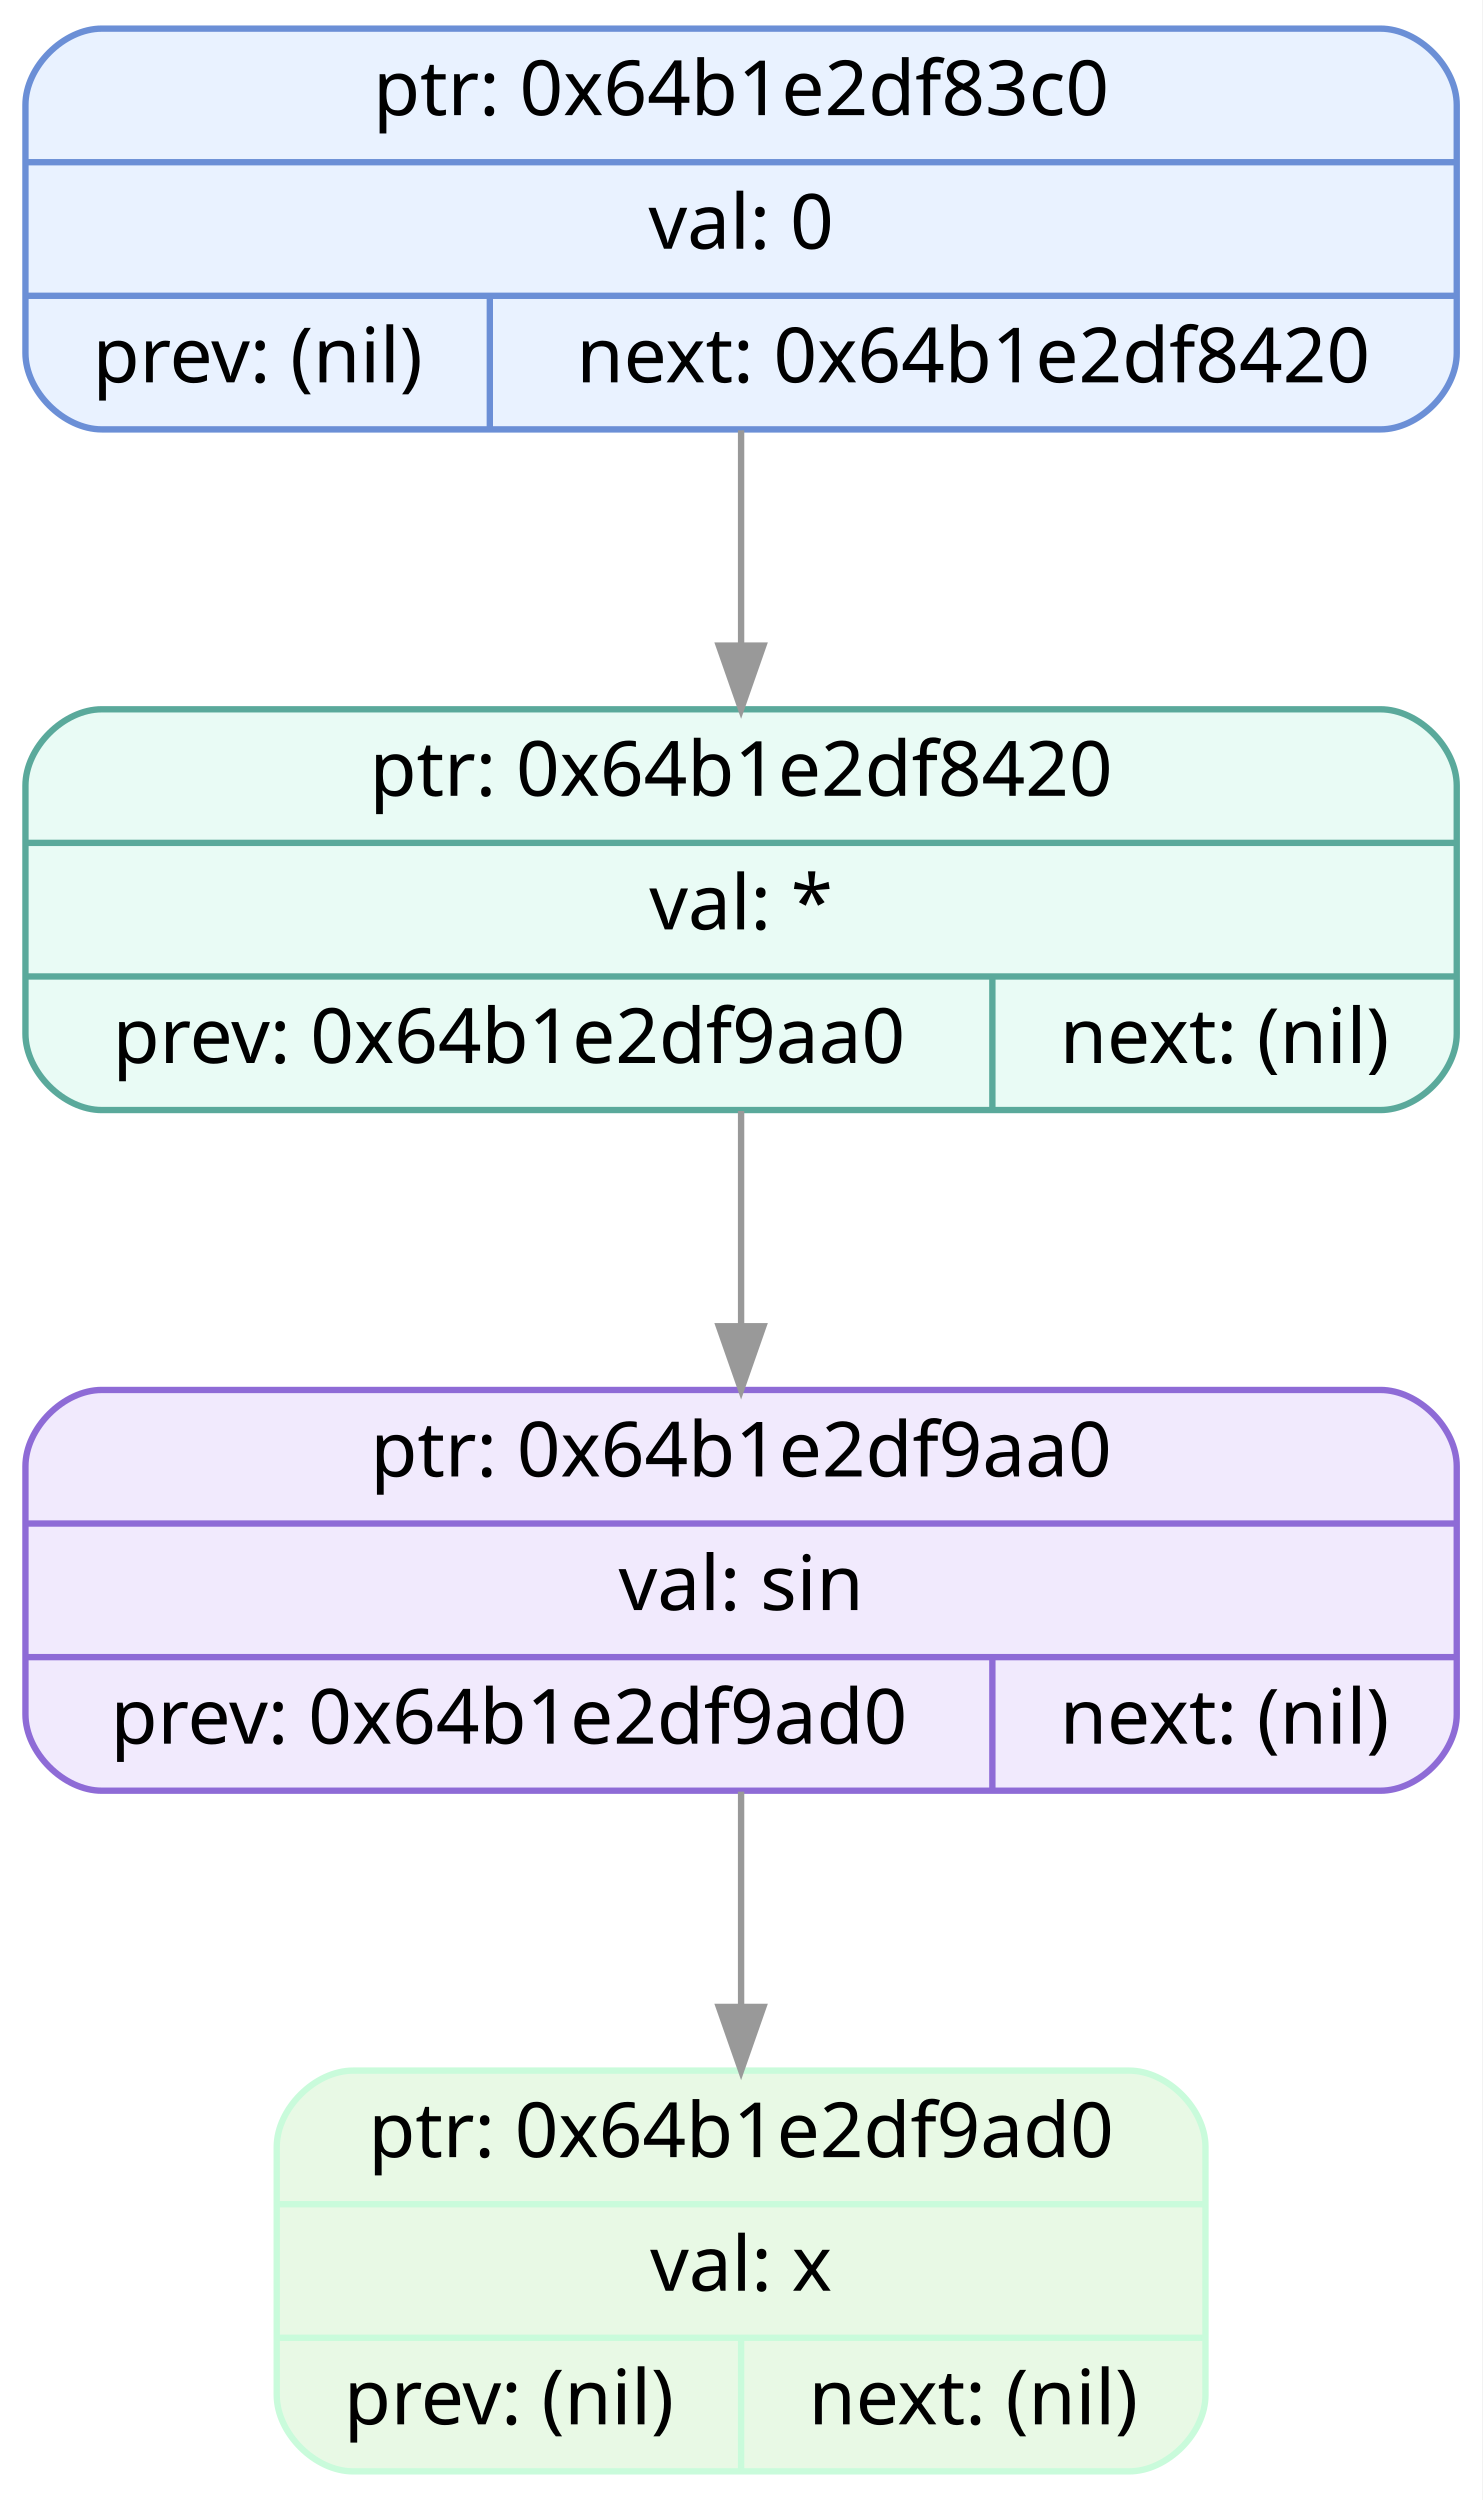
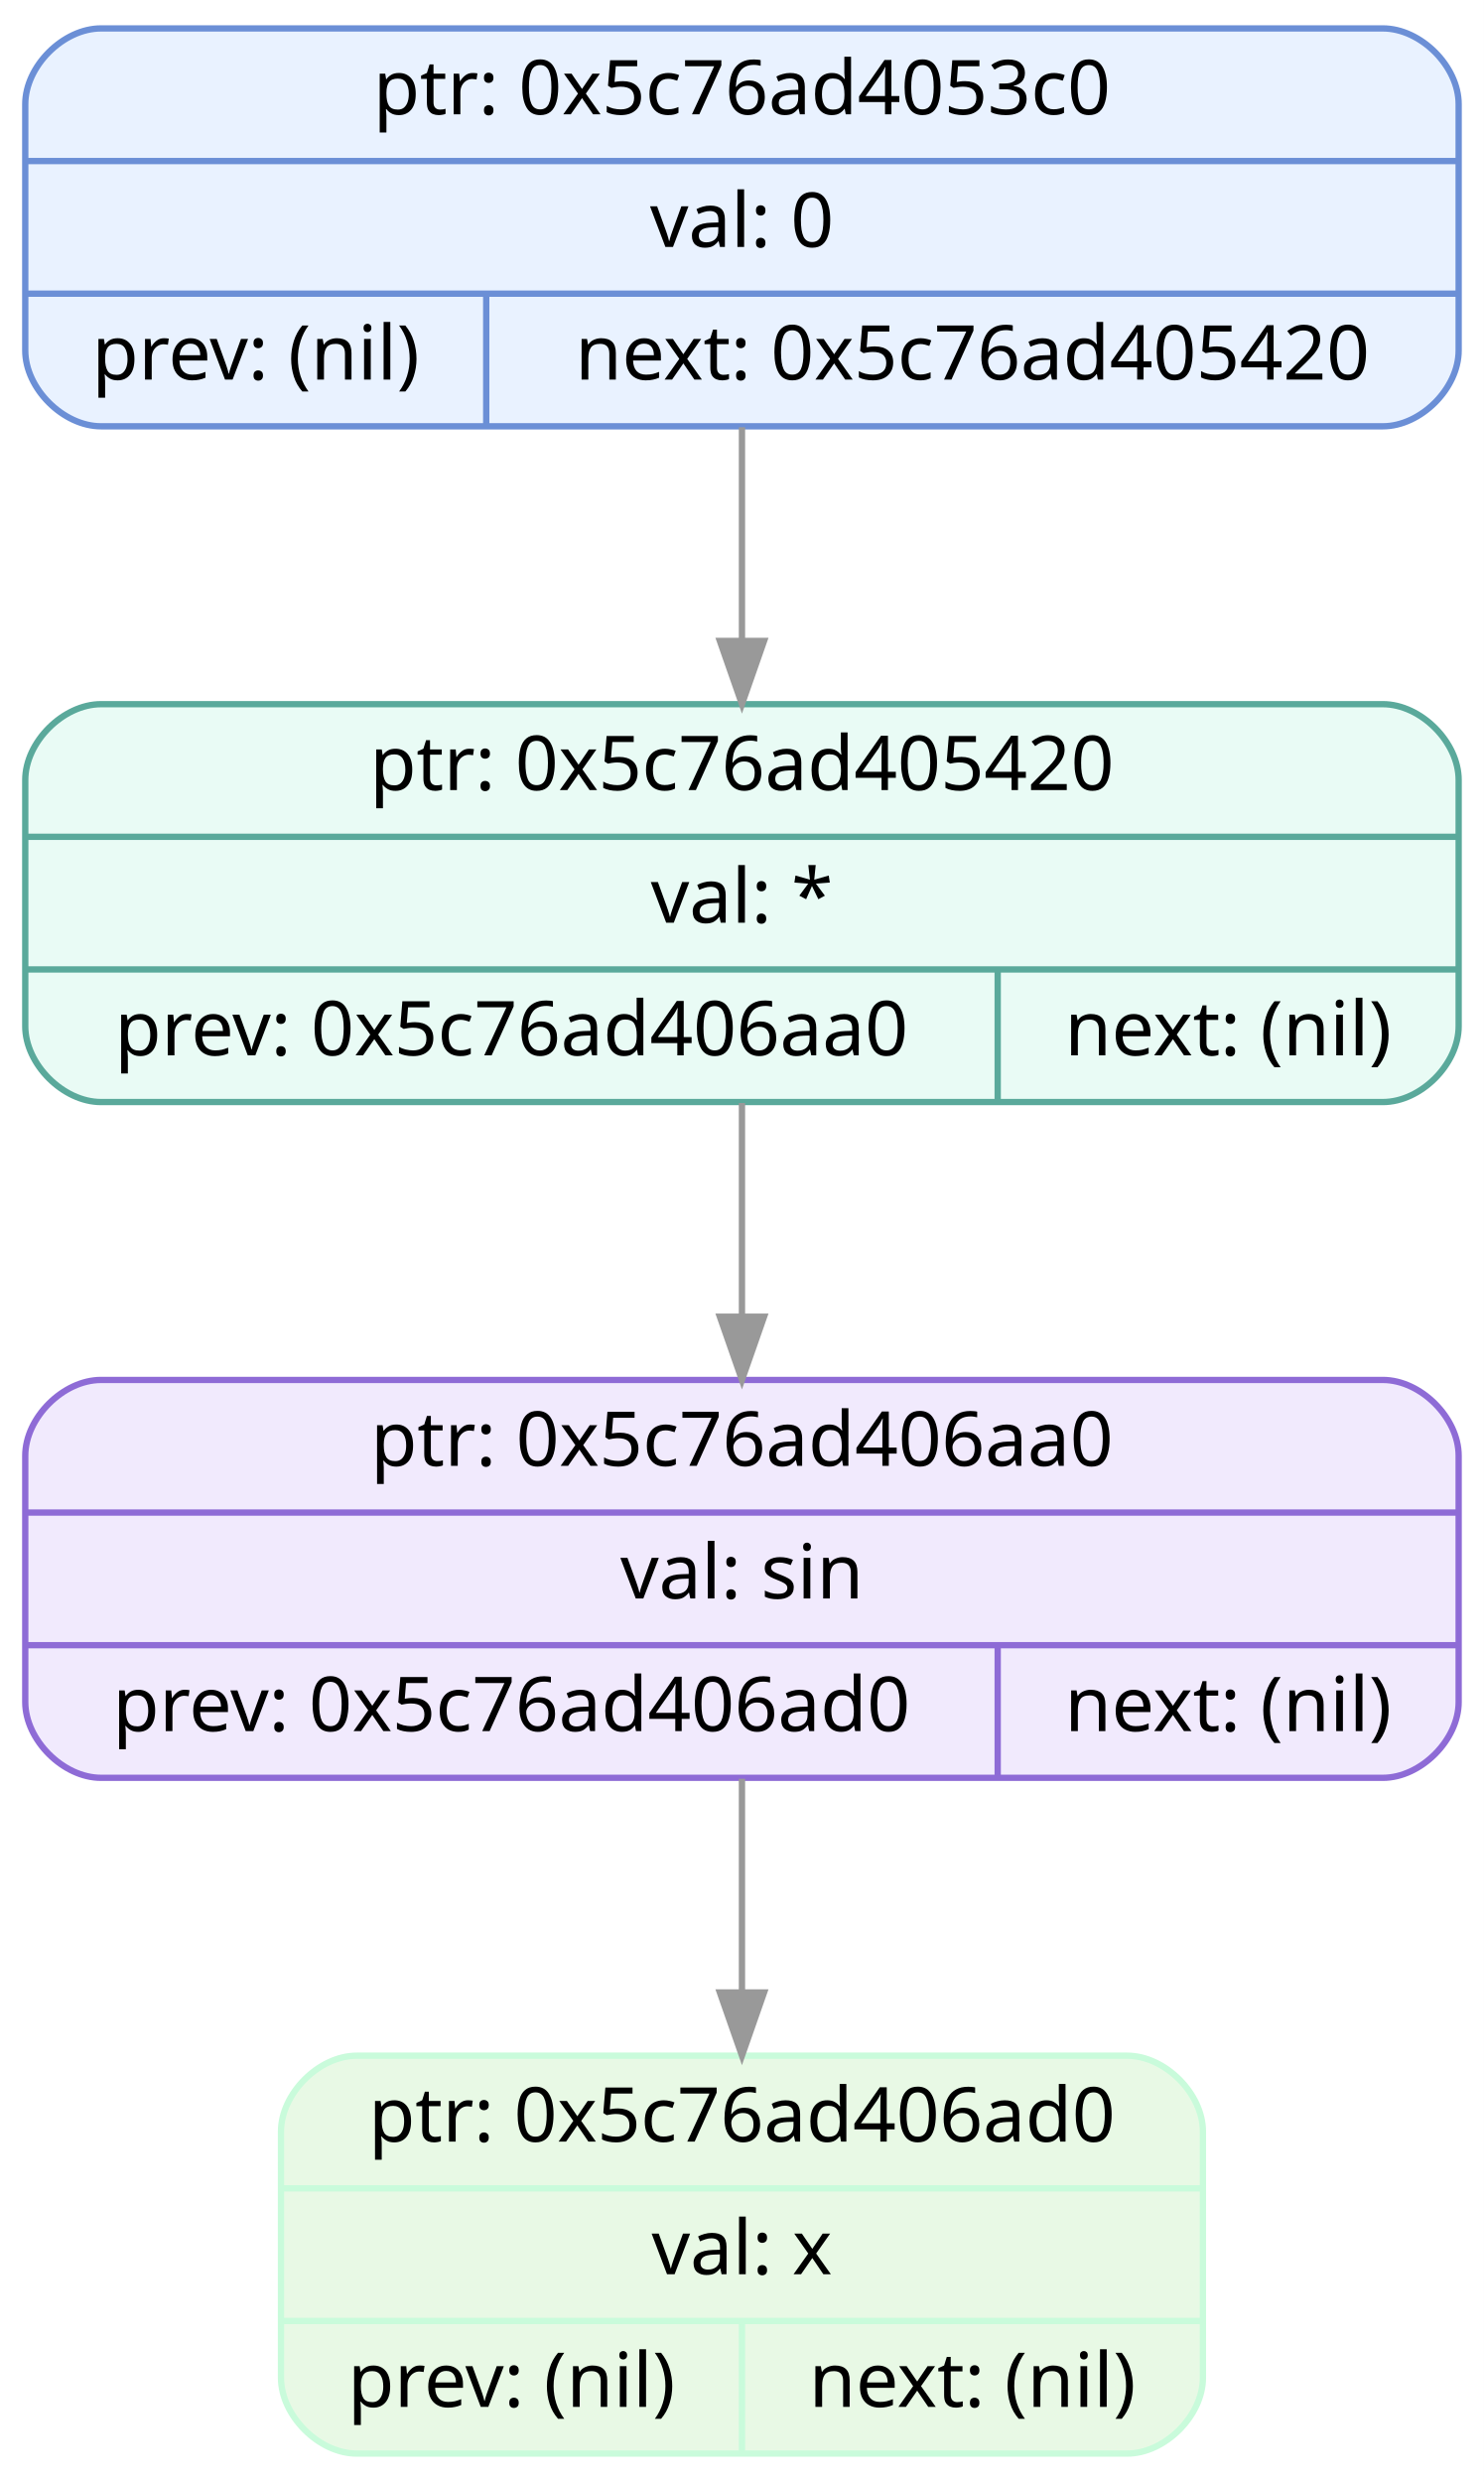
- <svg xmlns="http://www.w3.org/2000/svg" width="233pt" height="393pt" viewBox="0.00 0.00 233.00 393.00">
+ <svg xmlns="http://www.w3.org/2000/svg" width="235pt" height="393pt" viewBox="0.00 0.00 235.00 393.00">
  <g id="graph0" class="graph" transform="scale(1 1) rotate(0) translate(4 389)">
-     <polygon fill="white" stroke="transparent" points="-4,4 -4,-389 229,-389 229,4 -4,4" />
+     <polygon fill="white" stroke="transparent" points="-4,4 -4,-389 231,-389 231,4 -4,4" />
    <g id="node1" class="node">
-       <path fill="#e9f2ff" stroke="#6b8fd6" d="M12,-321.5C12,-321.5 213,-321.5 213,-321.5 219,-321.5 225,-327.5 225,-333.5 225,-333.5 225,-372.5 225,-372.5 225,-378.5 219,-384.5 213,-384.5 213,-384.5 12,-384.5 12,-384.5 6,-384.5 0,-378.5 0,-372.5 0,-372.5 0,-333.5 0,-333.5 0,-327.5 6,-321.5 12,-321.5" />
-       <text text-anchor="middle" x="112.5" y="-370.9" font-family="Fira Mono" font-size="12.00">ptr: 0x64b1e2df83c0</text>
-       <polyline fill="none" stroke="#6b8fd6" points="0,-363.5 225,-363.5 " />
-       <text text-anchor="middle" x="112.5" y="-349.9" font-family="Fira Mono" font-size="12.00">val: 0</text>
-       <polyline fill="none" stroke="#6b8fd6" points="0,-342.5 225,-342.5 " />
+       <path fill="#e9f2ff" stroke="#6b8fd6" d="M12,-321.5C12,-321.5 215,-321.5 215,-321.5 221,-321.5 227,-327.5 227,-333.5 227,-333.5 227,-372.5 227,-372.5 227,-378.5 221,-384.5 215,-384.5 215,-384.5 12,-384.5 12,-384.5 6,-384.5 0,-378.5 0,-372.5 0,-372.5 0,-333.5 0,-333.5 0,-327.5 6,-321.5 12,-321.5" />
+       <text text-anchor="middle" x="113.5" y="-370.9" font-family="Fira Mono" font-size="12.00">ptr: 0x5c76ad4053c0</text>
+       <polyline fill="none" stroke="#6b8fd6" points="0,-363.5 227,-363.5 " />
+       <text text-anchor="middle" x="113.5" y="-349.9" font-family="Fira Mono" font-size="12.00">val: 0</text>
+       <polyline fill="none" stroke="#6b8fd6" points="0,-342.5 227,-342.5 " />
      <text text-anchor="middle" x="36.5" y="-328.9" font-family="Fira Mono" font-size="12.00">prev: (nil)</text>
      <polyline fill="none" stroke="#6b8fd6" points="73,-321.5 73,-342.5 " />
-       <text text-anchor="middle" x="149" y="-328.9" font-family="Fira Mono" font-size="12.00">next: 0x64b1e2df8420</text>
+       <text text-anchor="middle" x="150" y="-328.9" font-family="Fira Mono" font-size="12.00">next: 0x5c76ad405420</text>
    </g>
    <g id="node2" class="node">
-       <path fill="#e9fbf5" stroke="#5aa99b" d="M12,-214.5C12,-214.5 213,-214.5 213,-214.5 219,-214.5 225,-220.5 225,-226.5 225,-226.5 225,-265.5 225,-265.5 225,-271.5 219,-277.5 213,-277.5 213,-277.5 12,-277.5 12,-277.5 6,-277.5 0,-271.5 0,-265.5 0,-265.5 0,-226.5 0,-226.5 0,-220.5 6,-214.5 12,-214.5" />
-       <text text-anchor="middle" x="112.5" y="-263.9" font-family="Fira Mono" font-size="12.00">ptr: 0x64b1e2df8420</text>
-       <polyline fill="none" stroke="#5aa99b" points="0,-256.5 225,-256.5 " />
-       <text text-anchor="middle" x="112.5" y="-242.9" font-family="Fira Mono" font-size="12.00">val: *</text>
-       <polyline fill="none" stroke="#5aa99b" points="0,-235.5 225,-235.5 " />
-       <text text-anchor="middle" x="76" y="-221.9" font-family="Fira Mono" font-size="12.00">prev: 0x64b1e2df9aa0</text>
-       <polyline fill="none" stroke="#5aa99b" points="152,-214.5 152,-235.5 " />
-       <text text-anchor="middle" x="188.5" y="-221.9" font-family="Fira Mono" font-size="12.00">next: (nil)</text>
+       <path fill="#e9fbf5" stroke="#5aa99b" d="M12,-214.5C12,-214.5 215,-214.5 215,-214.5 221,-214.5 227,-220.5 227,-226.5 227,-226.5 227,-265.5 227,-265.5 227,-271.5 221,-277.5 215,-277.5 215,-277.5 12,-277.5 12,-277.5 6,-277.5 0,-271.5 0,-265.5 0,-265.5 0,-226.5 0,-226.5 0,-220.5 6,-214.5 12,-214.5" />
+       <text text-anchor="middle" x="113.5" y="-263.9" font-family="Fira Mono" font-size="12.00">ptr: 0x5c76ad405420</text>
+       <polyline fill="none" stroke="#5aa99b" points="0,-256.5 227,-256.5 " />
+       <text text-anchor="middle" x="113.5" y="-242.9" font-family="Fira Mono" font-size="12.00">val: *</text>
+       <polyline fill="none" stroke="#5aa99b" points="0,-235.5 227,-235.5 " />
+       <text text-anchor="middle" x="77" y="-221.9" font-family="Fira Mono" font-size="12.00">prev: 0x5c76ad406aa0</text>
+       <polyline fill="none" stroke="#5aa99b" points="154,-214.5 154,-235.5 " />
+       <text text-anchor="middle" x="190.5" y="-221.9" font-family="Fira Mono" font-size="12.00">next: (nil)</text>
    </g>
    <g id="edge1" class="edge">
-       <path fill="none" stroke="#999999" d="M112.5,-321.35C112.5,-310.78 112.5,-298.78 112.5,-287.54" />
-       <polygon fill="#999999" stroke="#999999" points="116,-287.51 112.5,-277.51 109,-287.51 116,-287.51" />
+       <path fill="none" stroke="#999999" d="M113.5,-321.35C113.5,-310.78 113.5,-298.78 113.5,-287.54" />
+       <polygon fill="#999999" stroke="#999999" points="117,-287.51 113.5,-277.51 110,-287.51 117,-287.51" />
    </g>
    <g id="node3" class="node">
-       <path fill="#f1eafd" stroke="#8e6bd6" d="M12,-107.5C12,-107.5 213,-107.5 213,-107.5 219,-107.5 225,-113.5 225,-119.5 225,-119.5 225,-158.5 225,-158.5 225,-164.5 219,-170.5 213,-170.5 213,-170.5 12,-170.5 12,-170.5 6,-170.5 0,-164.5 0,-158.5 0,-158.5 0,-119.5 0,-119.5 0,-113.5 6,-107.5 12,-107.5" />
-       <text text-anchor="middle" x="112.5" y="-156.9" font-family="Fira Mono" font-size="12.00">ptr: 0x64b1e2df9aa0</text>
-       <polyline fill="none" stroke="#8e6bd6" points="0,-149.5 225,-149.5 " />
-       <text text-anchor="middle" x="112.5" y="-135.9" font-family="Fira Mono" font-size="12.00">val: sin</text>
-       <polyline fill="none" stroke="#8e6bd6" points="0,-128.5 225,-128.5 " />
-       <text text-anchor="middle" x="76" y="-114.9" font-family="Fira Mono" font-size="12.00">prev: 0x64b1e2df9ad0</text>
-       <polyline fill="none" stroke="#8e6bd6" points="152,-107.5 152,-128.5 " />
-       <text text-anchor="middle" x="188.5" y="-114.9" font-family="Fira Mono" font-size="12.00">next: (nil)</text>
+       <path fill="#f1eafd" stroke="#8e6bd6" d="M12,-107.5C12,-107.5 215,-107.5 215,-107.5 221,-107.5 227,-113.5 227,-119.5 227,-119.5 227,-158.5 227,-158.5 227,-164.5 221,-170.5 215,-170.5 215,-170.5 12,-170.5 12,-170.5 6,-170.5 0,-164.5 0,-158.5 0,-158.5 0,-119.5 0,-119.5 0,-113.5 6,-107.5 12,-107.5" />
+       <text text-anchor="middle" x="113.5" y="-156.9" font-family="Fira Mono" font-size="12.00">ptr: 0x5c76ad406aa0</text>
+       <polyline fill="none" stroke="#8e6bd6" points="0,-149.5 227,-149.5 " />
+       <text text-anchor="middle" x="113.5" y="-135.9" font-family="Fira Mono" font-size="12.00">val: sin</text>
+       <polyline fill="none" stroke="#8e6bd6" points="0,-128.5 227,-128.5 " />
+       <text text-anchor="middle" x="77" y="-114.9" font-family="Fira Mono" font-size="12.00">prev: 0x5c76ad406ad0</text>
+       <polyline fill="none" stroke="#8e6bd6" points="154,-107.5 154,-128.5 " />
+       <text text-anchor="middle" x="190.5" y="-114.9" font-family="Fira Mono" font-size="12.00">next: (nil)</text>
    </g>
    <g id="edge2" class="edge">
-       <path fill="none" stroke="#999999" d="M112.5,-214.35C112.5,-203.78 112.5,-191.78 112.5,-180.54" />
-       <polygon fill="#999999" stroke="#999999" points="116,-180.51 112.5,-170.51 109,-180.51 116,-180.51" />
+       <path fill="none" stroke="#999999" d="M113.5,-214.35C113.5,-203.78 113.5,-191.78 113.5,-180.54" />
+       <polygon fill="#999999" stroke="#999999" points="117,-180.51 113.5,-170.51 110,-180.51 117,-180.51" />
    </g>
    <g id="node4" class="node">
-       <path fill="#e8f9e5" stroke="#c9fbdb" d="M51.5,-0.5C51.5,-0.5 173.5,-0.5 173.5,-0.5 179.5,-0.5 185.5,-6.5 185.5,-12.5 185.5,-12.5 185.5,-51.5 185.5,-51.5 185.5,-57.5 179.5,-63.5 173.5,-63.5 173.5,-63.5 51.5,-63.5 51.5,-63.5 45.5,-63.5 39.5,-57.5 39.5,-51.5 39.5,-51.5 39.5,-12.5 39.5,-12.5 39.5,-6.5 45.5,-0.5 51.5,-0.5" />
-       <text text-anchor="middle" x="112.5" y="-49.9" font-family="Fira Mono" font-size="12.00">ptr: 0x64b1e2df9ad0</text>
-       <polyline fill="none" stroke="#c9fbdb" points="39.5,-42.5 185.5,-42.5 " />
-       <text text-anchor="middle" x="112.5" y="-28.9" font-family="Fira Mono" font-size="12.00">val: x</text>
-       <polyline fill="none" stroke="#c9fbdb" points="39.5,-21.5 185.5,-21.5 " />
-       <text text-anchor="middle" x="76" y="-7.9" font-family="Fira Mono" font-size="12.00">prev: (nil)</text>
-       <polyline fill="none" stroke="#c9fbdb" points="112.5,-0.5 112.5,-21.5 " />
-       <text text-anchor="middle" x="149" y="-7.9" font-family="Fira Mono" font-size="12.00">next: (nil)</text>
+       <path fill="#e8f9e5" stroke="#c9fbdb" d="M52.5,-0.5C52.5,-0.5 174.5,-0.5 174.5,-0.5 180.5,-0.5 186.5,-6.5 186.5,-12.5 186.5,-12.5 186.5,-51.5 186.5,-51.5 186.5,-57.5 180.5,-63.5 174.5,-63.5 174.5,-63.5 52.5,-63.5 52.5,-63.5 46.5,-63.5 40.5,-57.5 40.5,-51.5 40.5,-51.5 40.5,-12.5 40.5,-12.5 40.5,-6.5 46.5,-0.5 52.5,-0.5" />
+       <text text-anchor="middle" x="113.5" y="-49.9" font-family="Fira Mono" font-size="12.00">ptr: 0x5c76ad406ad0</text>
+       <polyline fill="none" stroke="#c9fbdb" points="40.5,-42.5 186.5,-42.5 " />
+       <text text-anchor="middle" x="113.5" y="-28.9" font-family="Fira Mono" font-size="12.00">val: x</text>
+       <polyline fill="none" stroke="#c9fbdb" points="40.5,-21.5 186.5,-21.5 " />
+       <text text-anchor="middle" x="77" y="-7.9" font-family="Fira Mono" font-size="12.00">prev: (nil)</text>
+       <polyline fill="none" stroke="#c9fbdb" points="113.5,-0.5 113.5,-21.5 " />
+       <text text-anchor="middle" x="150" y="-7.9" font-family="Fira Mono" font-size="12.00">next: (nil)</text>
    </g>
    <g id="edge3" class="edge">
-       <path fill="none" stroke="#999999" d="M112.5,-107.35C112.5,-96.78 112.5,-84.78 112.5,-73.54" />
-       <polygon fill="#999999" stroke="#999999" points="116,-73.51 112.5,-63.51 109,-73.51 116,-73.51" />
+       <path fill="none" stroke="#999999" d="M113.5,-107.35C113.5,-96.78 113.5,-84.78 113.5,-73.54" />
+       <polygon fill="#999999" stroke="#999999" points="117,-73.51 113.5,-63.51 110,-73.51 117,-73.51" />
    </g>
  </g>
</svg>
